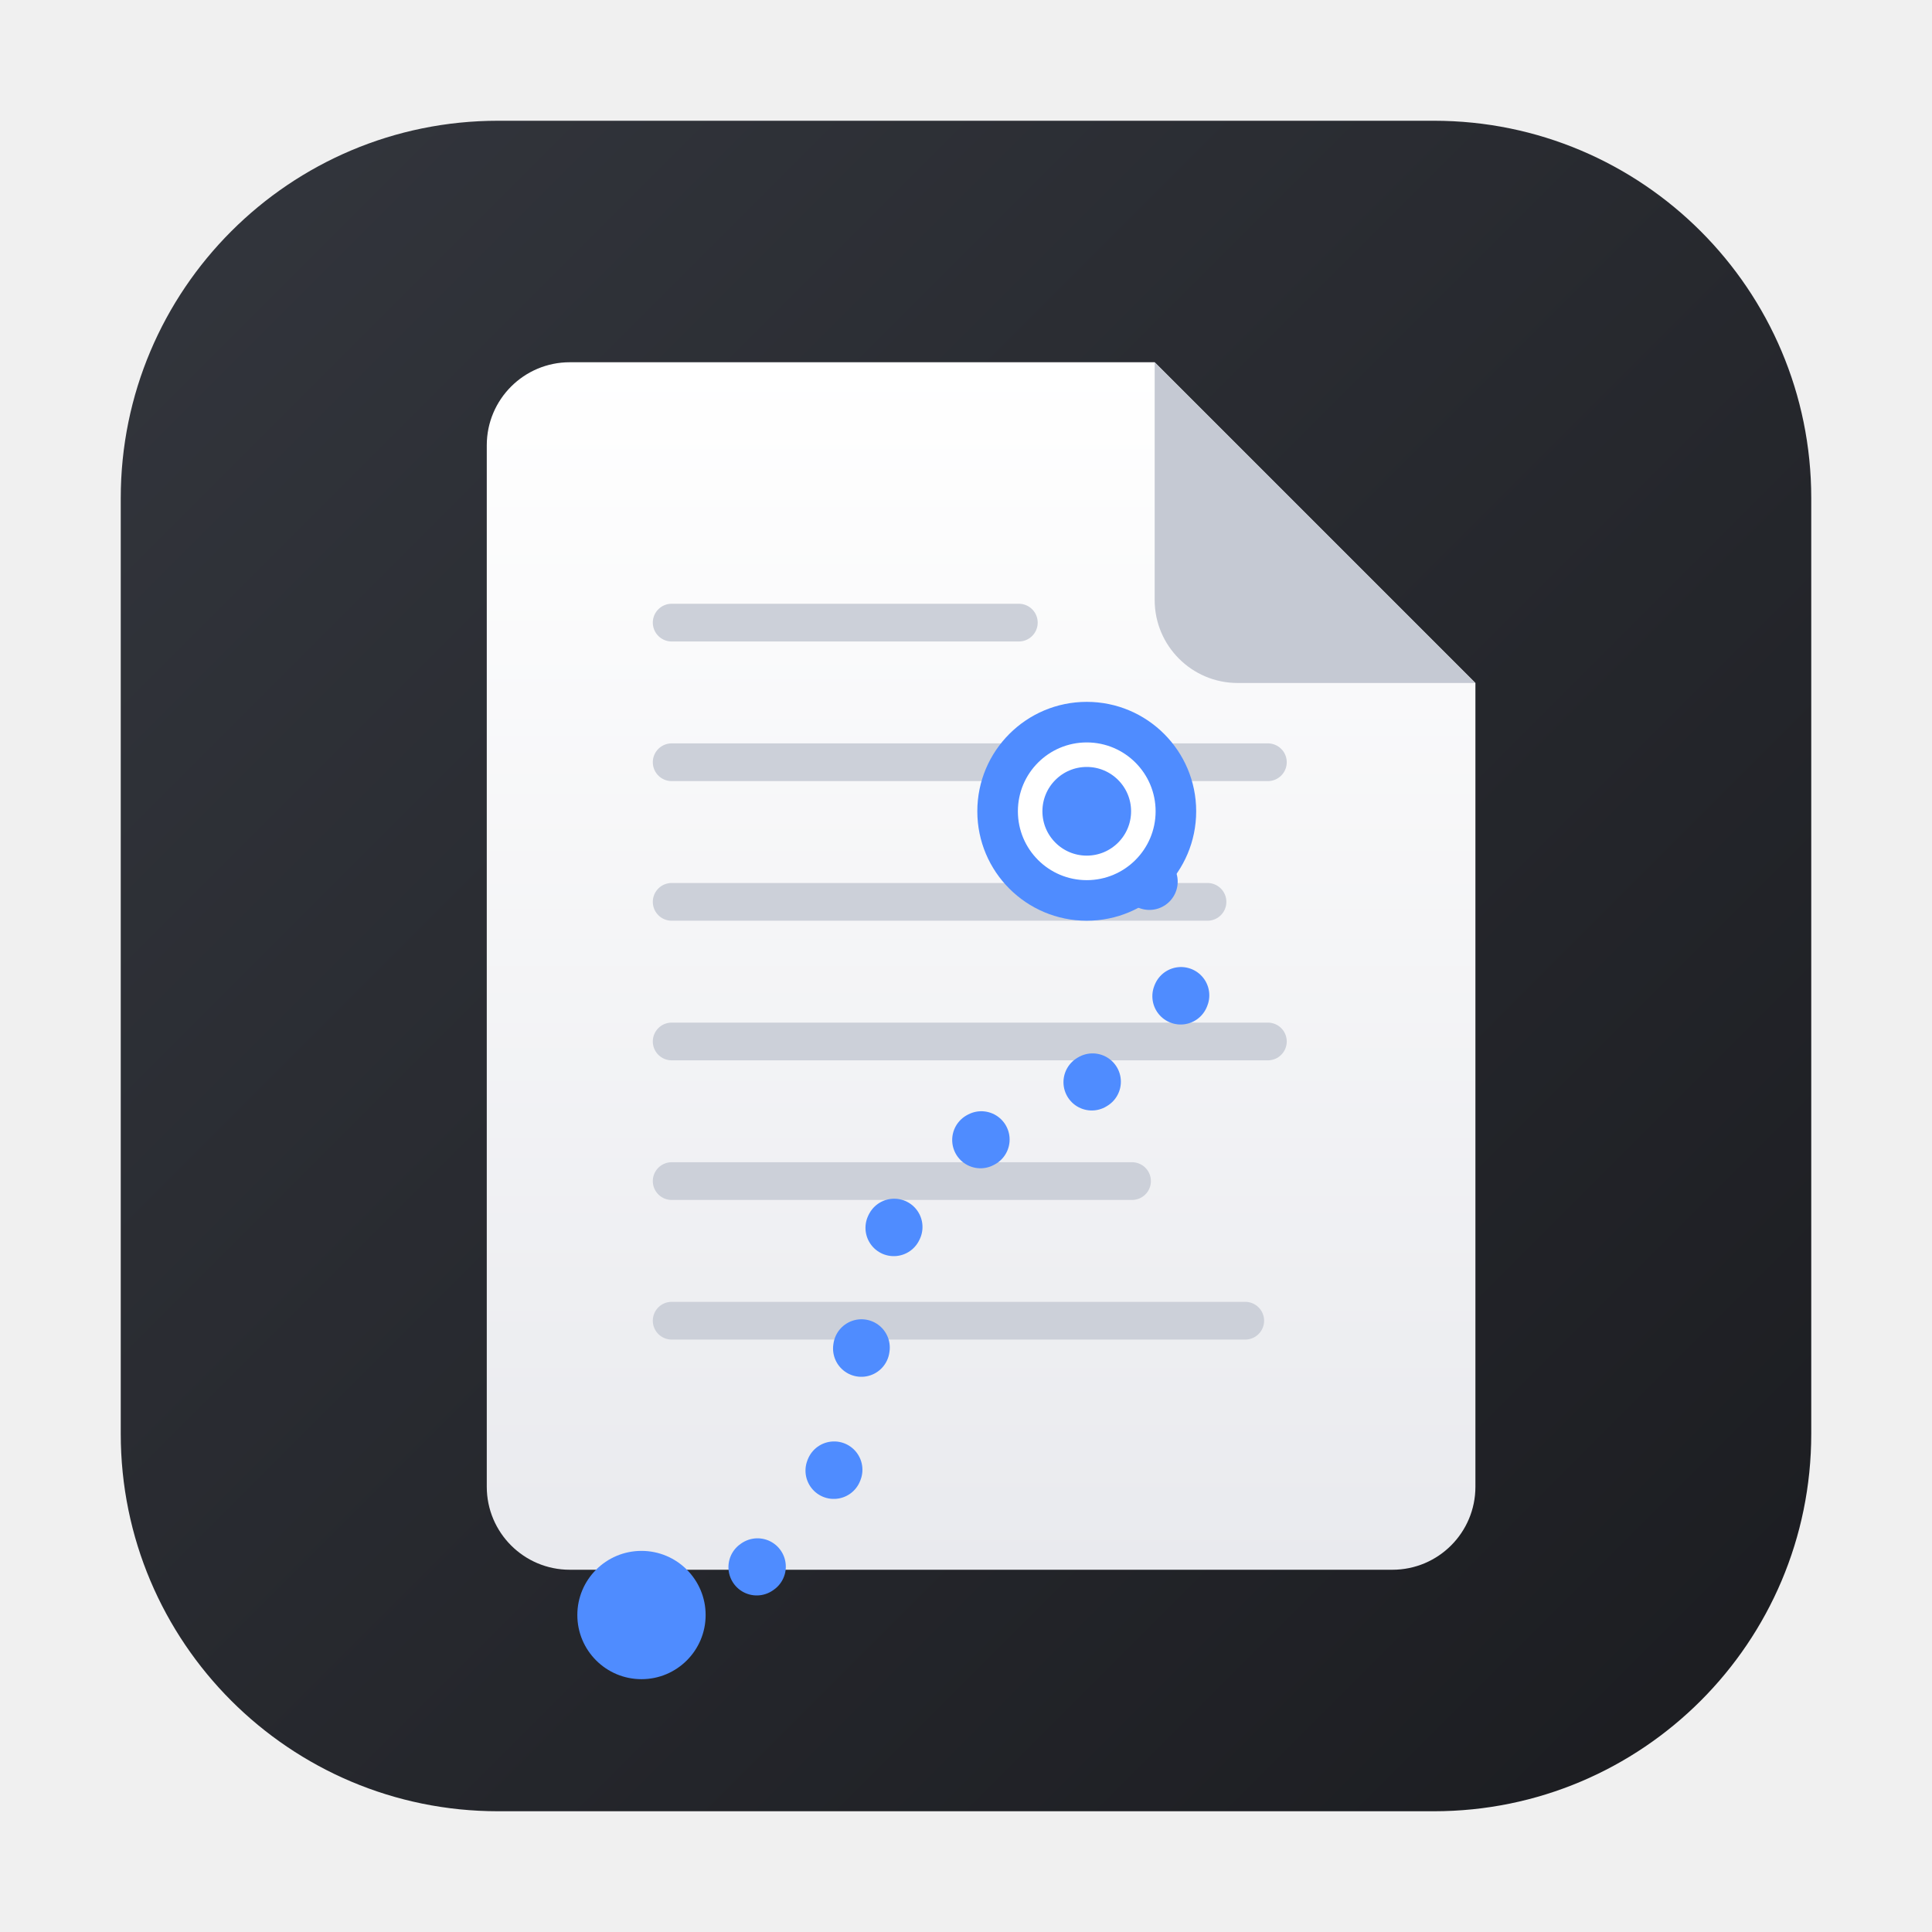
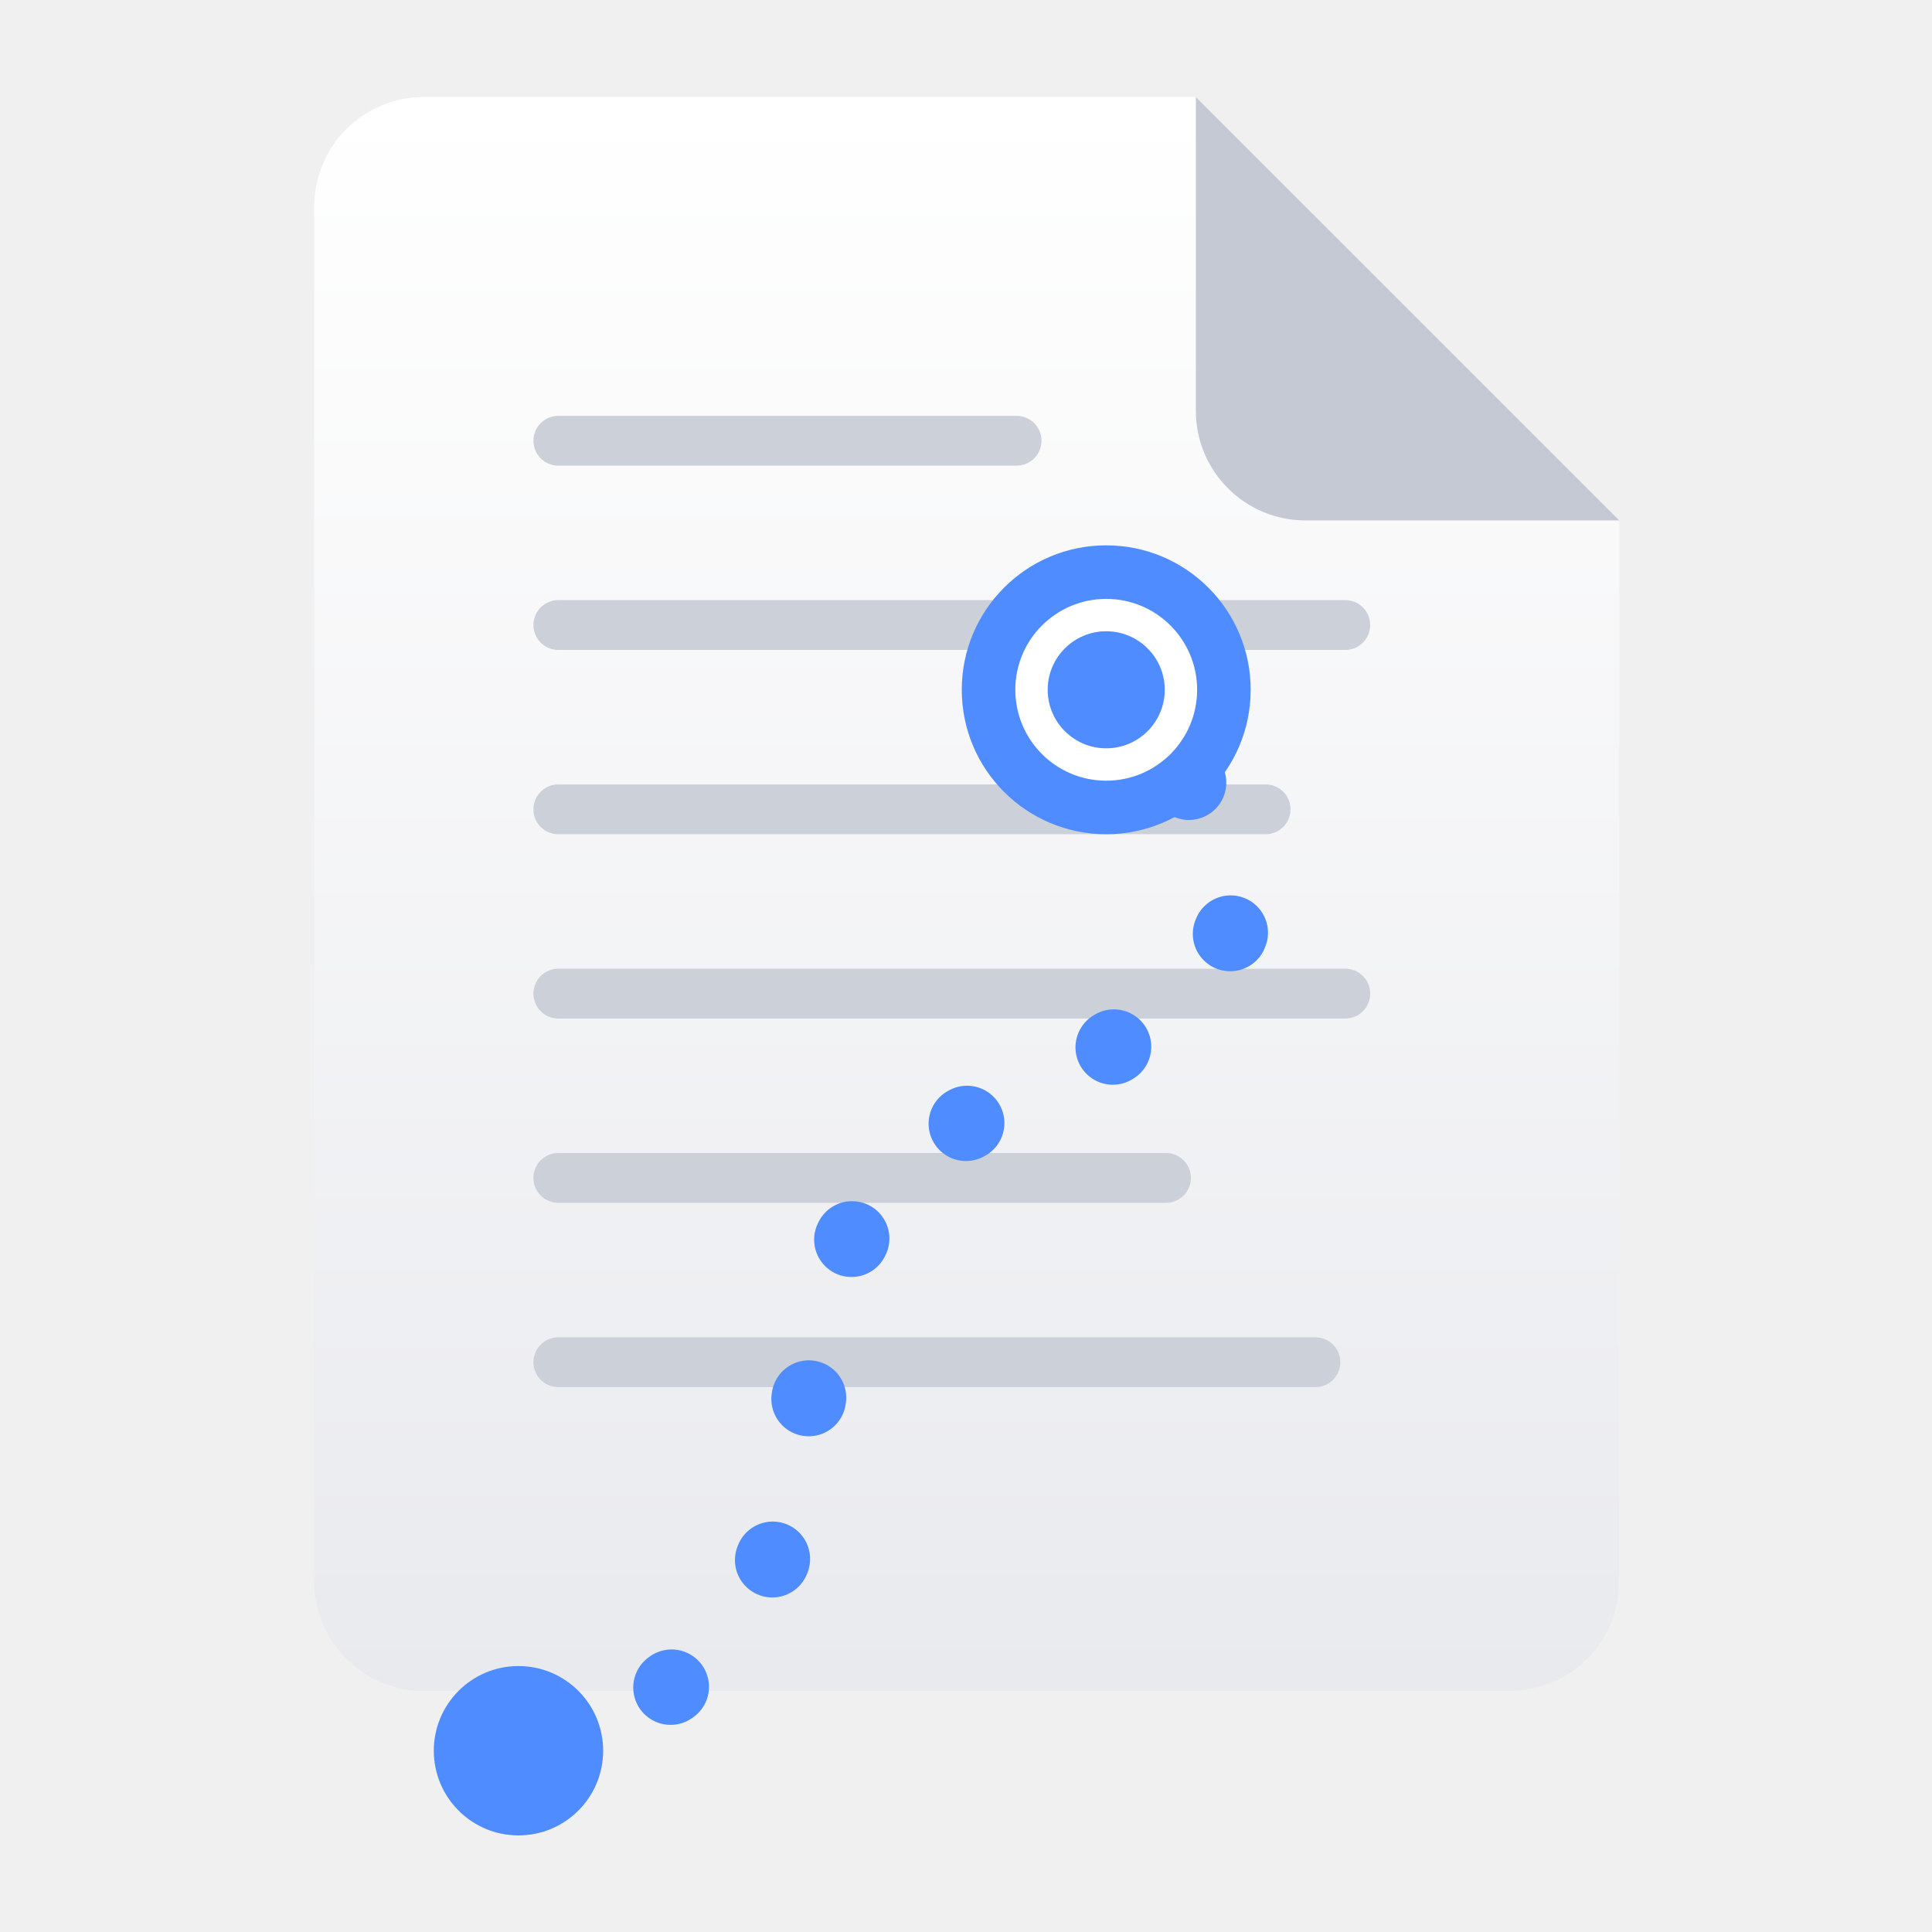
<svg xmlns="http://www.w3.org/2000/svg" viewBox="0 0 1024 1024">
  <defs>
    <linearGradient id="bg" x1="0" y1="0" x2="1" y2="1">
      <stop offset="0" stop-color="#33363d" />
      <stop offset="1" stop-color="#1b1c20" />
    </linearGradient>
    <linearGradient id="page" x1="0" y1="0" x2="0" y2="1">
      <stop offset="0" stop-color="#ffffff" />
      <stop offset="1" stop-color="#e9eaee" />
    </linearGradient>
  </defs>
-   <rect x="64" y="64" width="896" height="896" rx="200" fill="url(#bg)" />
-   <path d="M302 192 h310 l170 170 v426 a44 44 0 0 1 -44 44 h-436 a44 44 0 0 1 -44 -44 v-552 a44 44 0 0 1 44 -44 z" fill="url(#page)" />
-   <path d="M612 192 l170 170 h-126 a44 44 0 0 1 -44 -44 z" fill="#c5c9d3" />
-   <g stroke="#ccd0d9" stroke-width="20" stroke-linecap="round">
-     <line x1="356" y1="330" x2="540" y2="330" />
-     <line x1="356" y1="404" x2="672" y2="404" />
-     <line x1="356" y1="478" x2="640" y2="478" />
-     <line x1="356" y1="552" x2="672" y2="552" />
-     <line x1="356" y1="626" x2="600" y2="626" />
-     <line x1="356" y1="700" x2="660" y2="700" />
+   <g id="art" transform="translate(-174 -202) scale(1.32)">
+     <path d="M302 192 h310 l170 170 v426 a44 44 0 0 1 -44 44 h-436 a44 44 0 0 1 -44 -44 v-552 a44 44 0 0 1 44 -44 z" fill="url(#page)" />
+     <path d="M612 192 l170 170 h-126 a44 44 0 0 1 -44 -44 z" fill="#c5c9d3" />
+     <g stroke="#ccd0d9" stroke-width="20" stroke-linecap="round">
+       <line x1="356" y1="330" x2="540" y2="330" />
+       <line x1="356" y1="404" x2="672" y2="404" />
+       <line x1="356" y1="478" x2="640" y2="478" />
+       <line x1="356" y1="552" x2="672" y2="552" />
+       <line x1="356" y1="626" x2="600" y2="626" />
+       <line x1="356" y1="700" x2="660" y2="700" />
+     </g>
+     <path d="M340 856 C 520 812, 400 660, 528 600 C 660 540, 640 500, 596 452" fill="none" stroke="#4f8cff" stroke-width="30" stroke-linecap="round" stroke-dasharray="0.5 66" />
+     <circle cx="340" cy="856" r="34" fill="#4f8cff" />
+     <circle cx="576" cy="430" r="58" fill="#4f8cff" />
+     <circle cx="576" cy="430" r="30" fill="none" stroke="#ffffff" stroke-width="13" />
  </g>
-   <path d="M340 856 C 520 812, 400 660, 528 600 C 660 540, 640 500, 596 452" fill="none" stroke="#4f8cff" stroke-width="30" stroke-linecap="round" stroke-dasharray="0.5 66" />
-   <circle cx="340" cy="856" r="34" fill="#4f8cff" />
-   <circle cx="576" cy="430" r="58" fill="#4f8cff" />
-   <circle cx="576" cy="430" r="30" fill="none" stroke="#ffffff" stroke-width="13" />
</svg>
